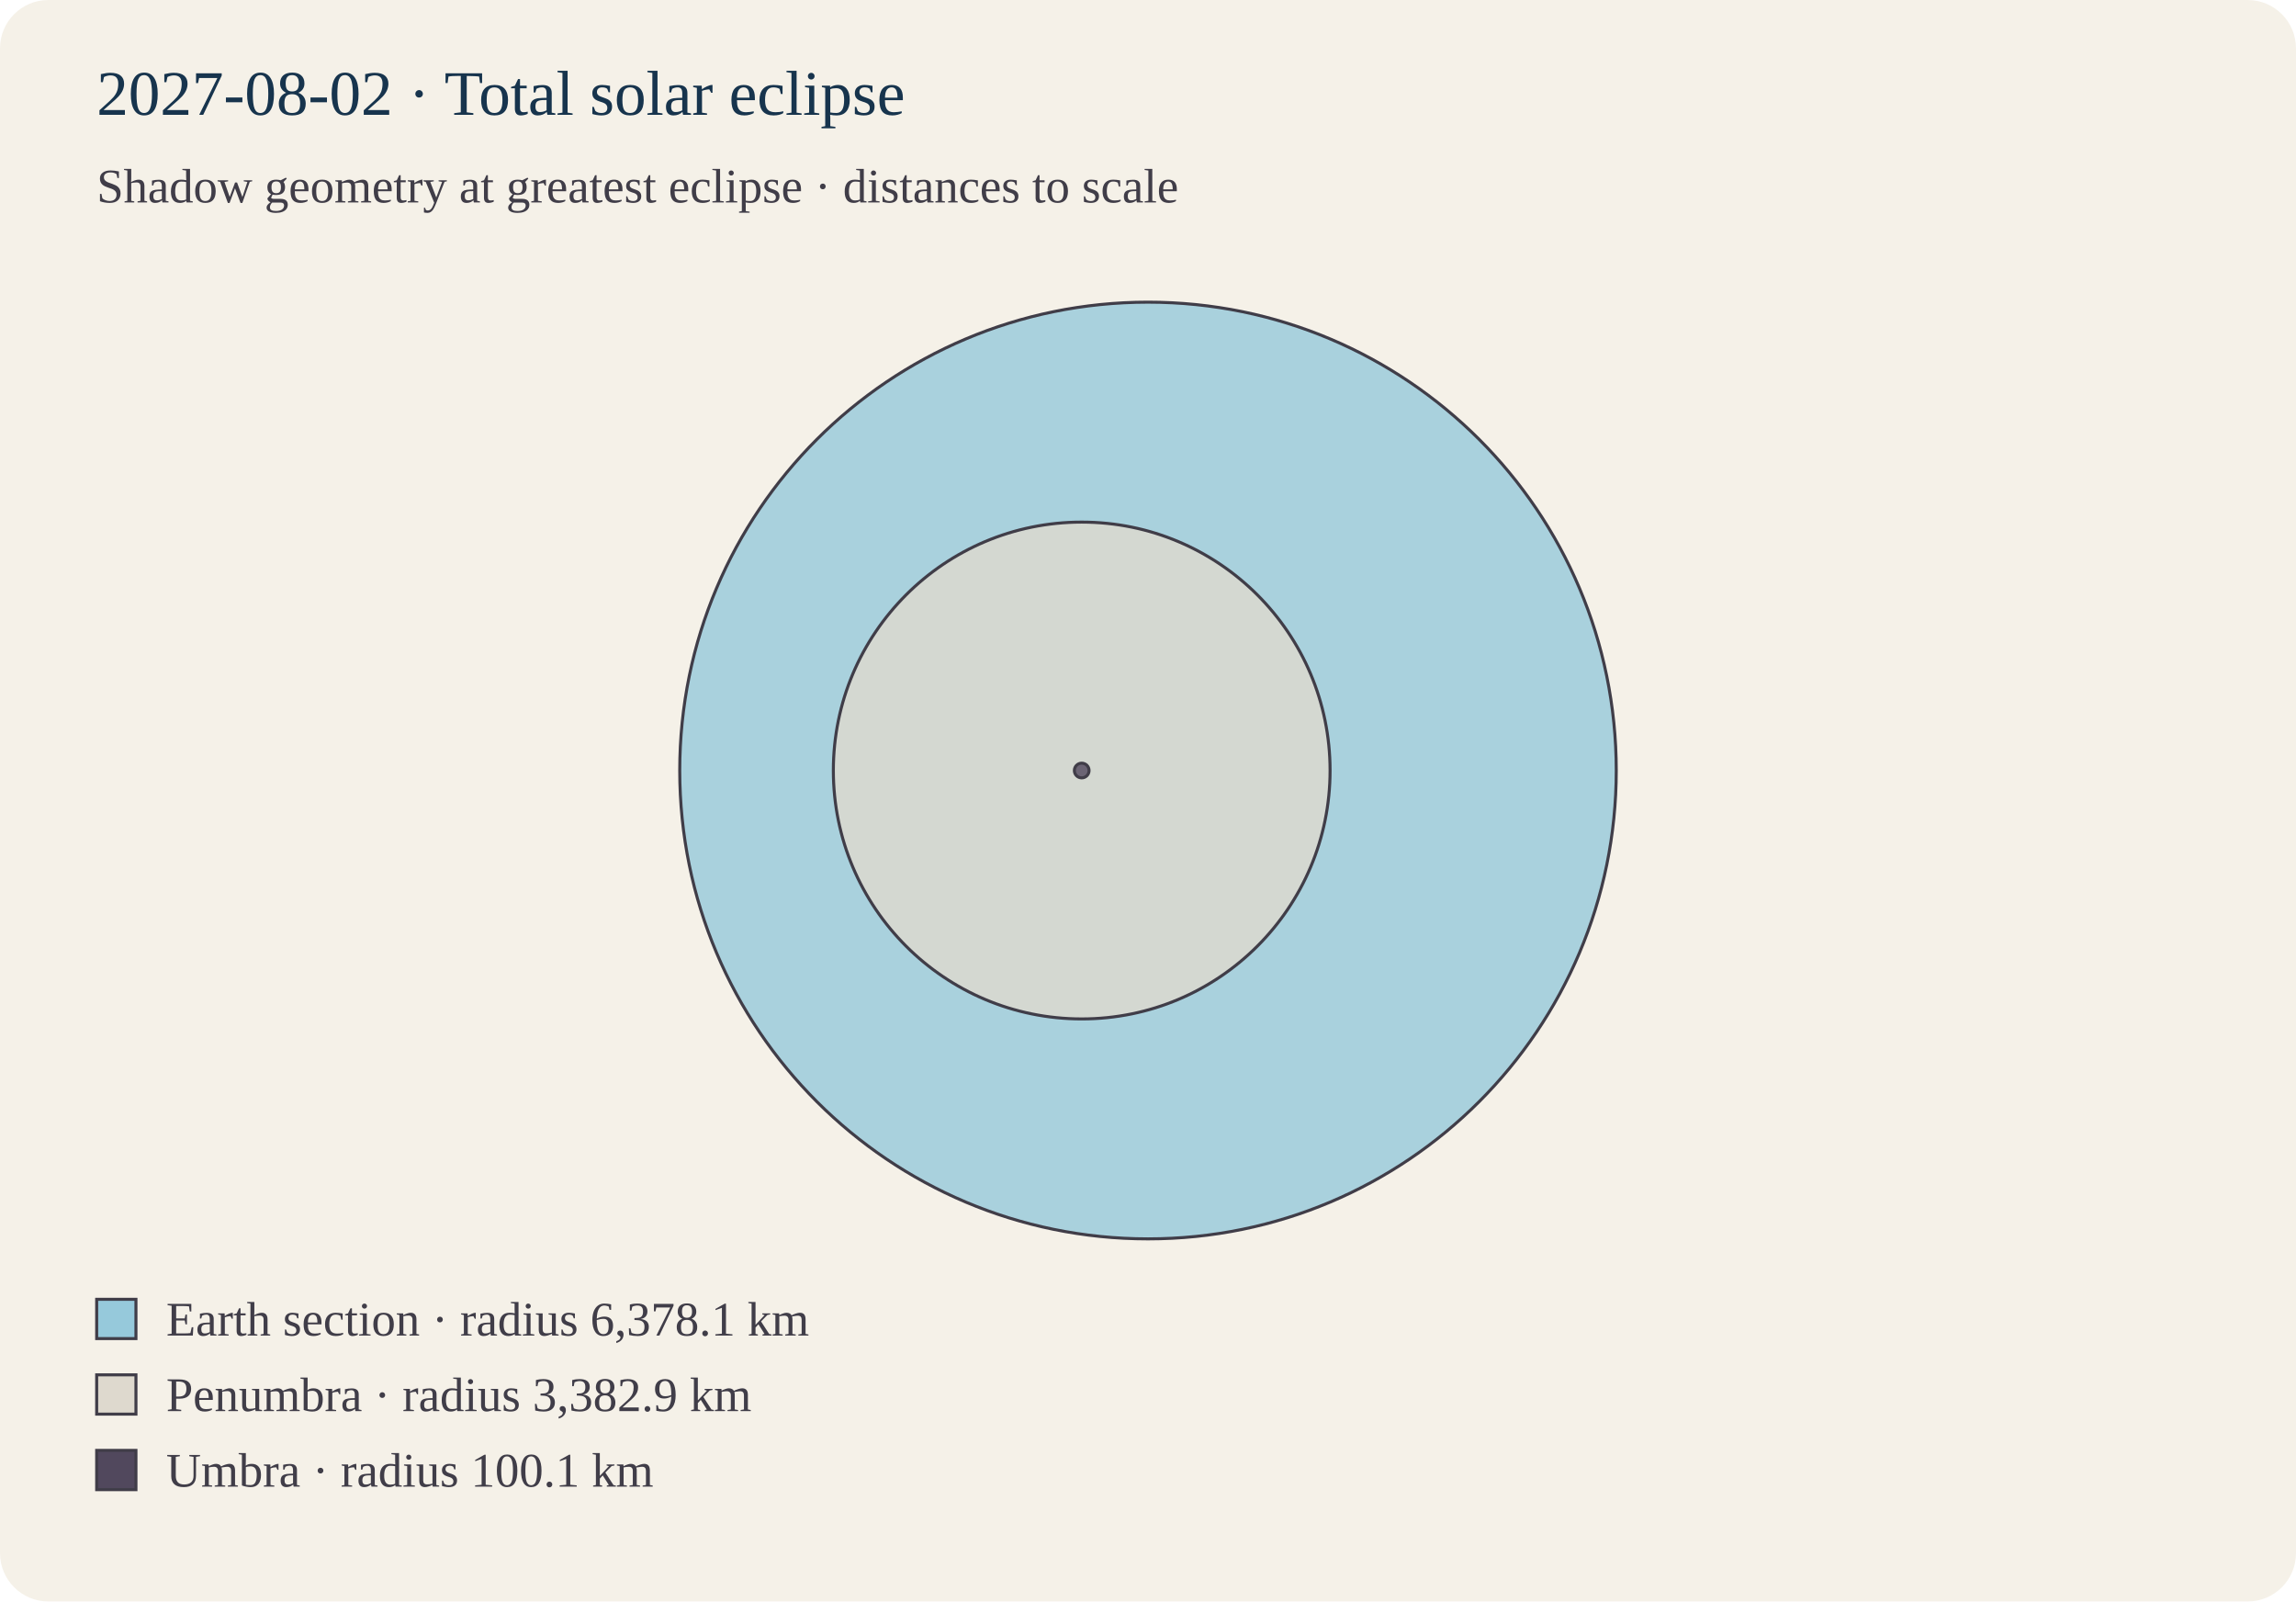
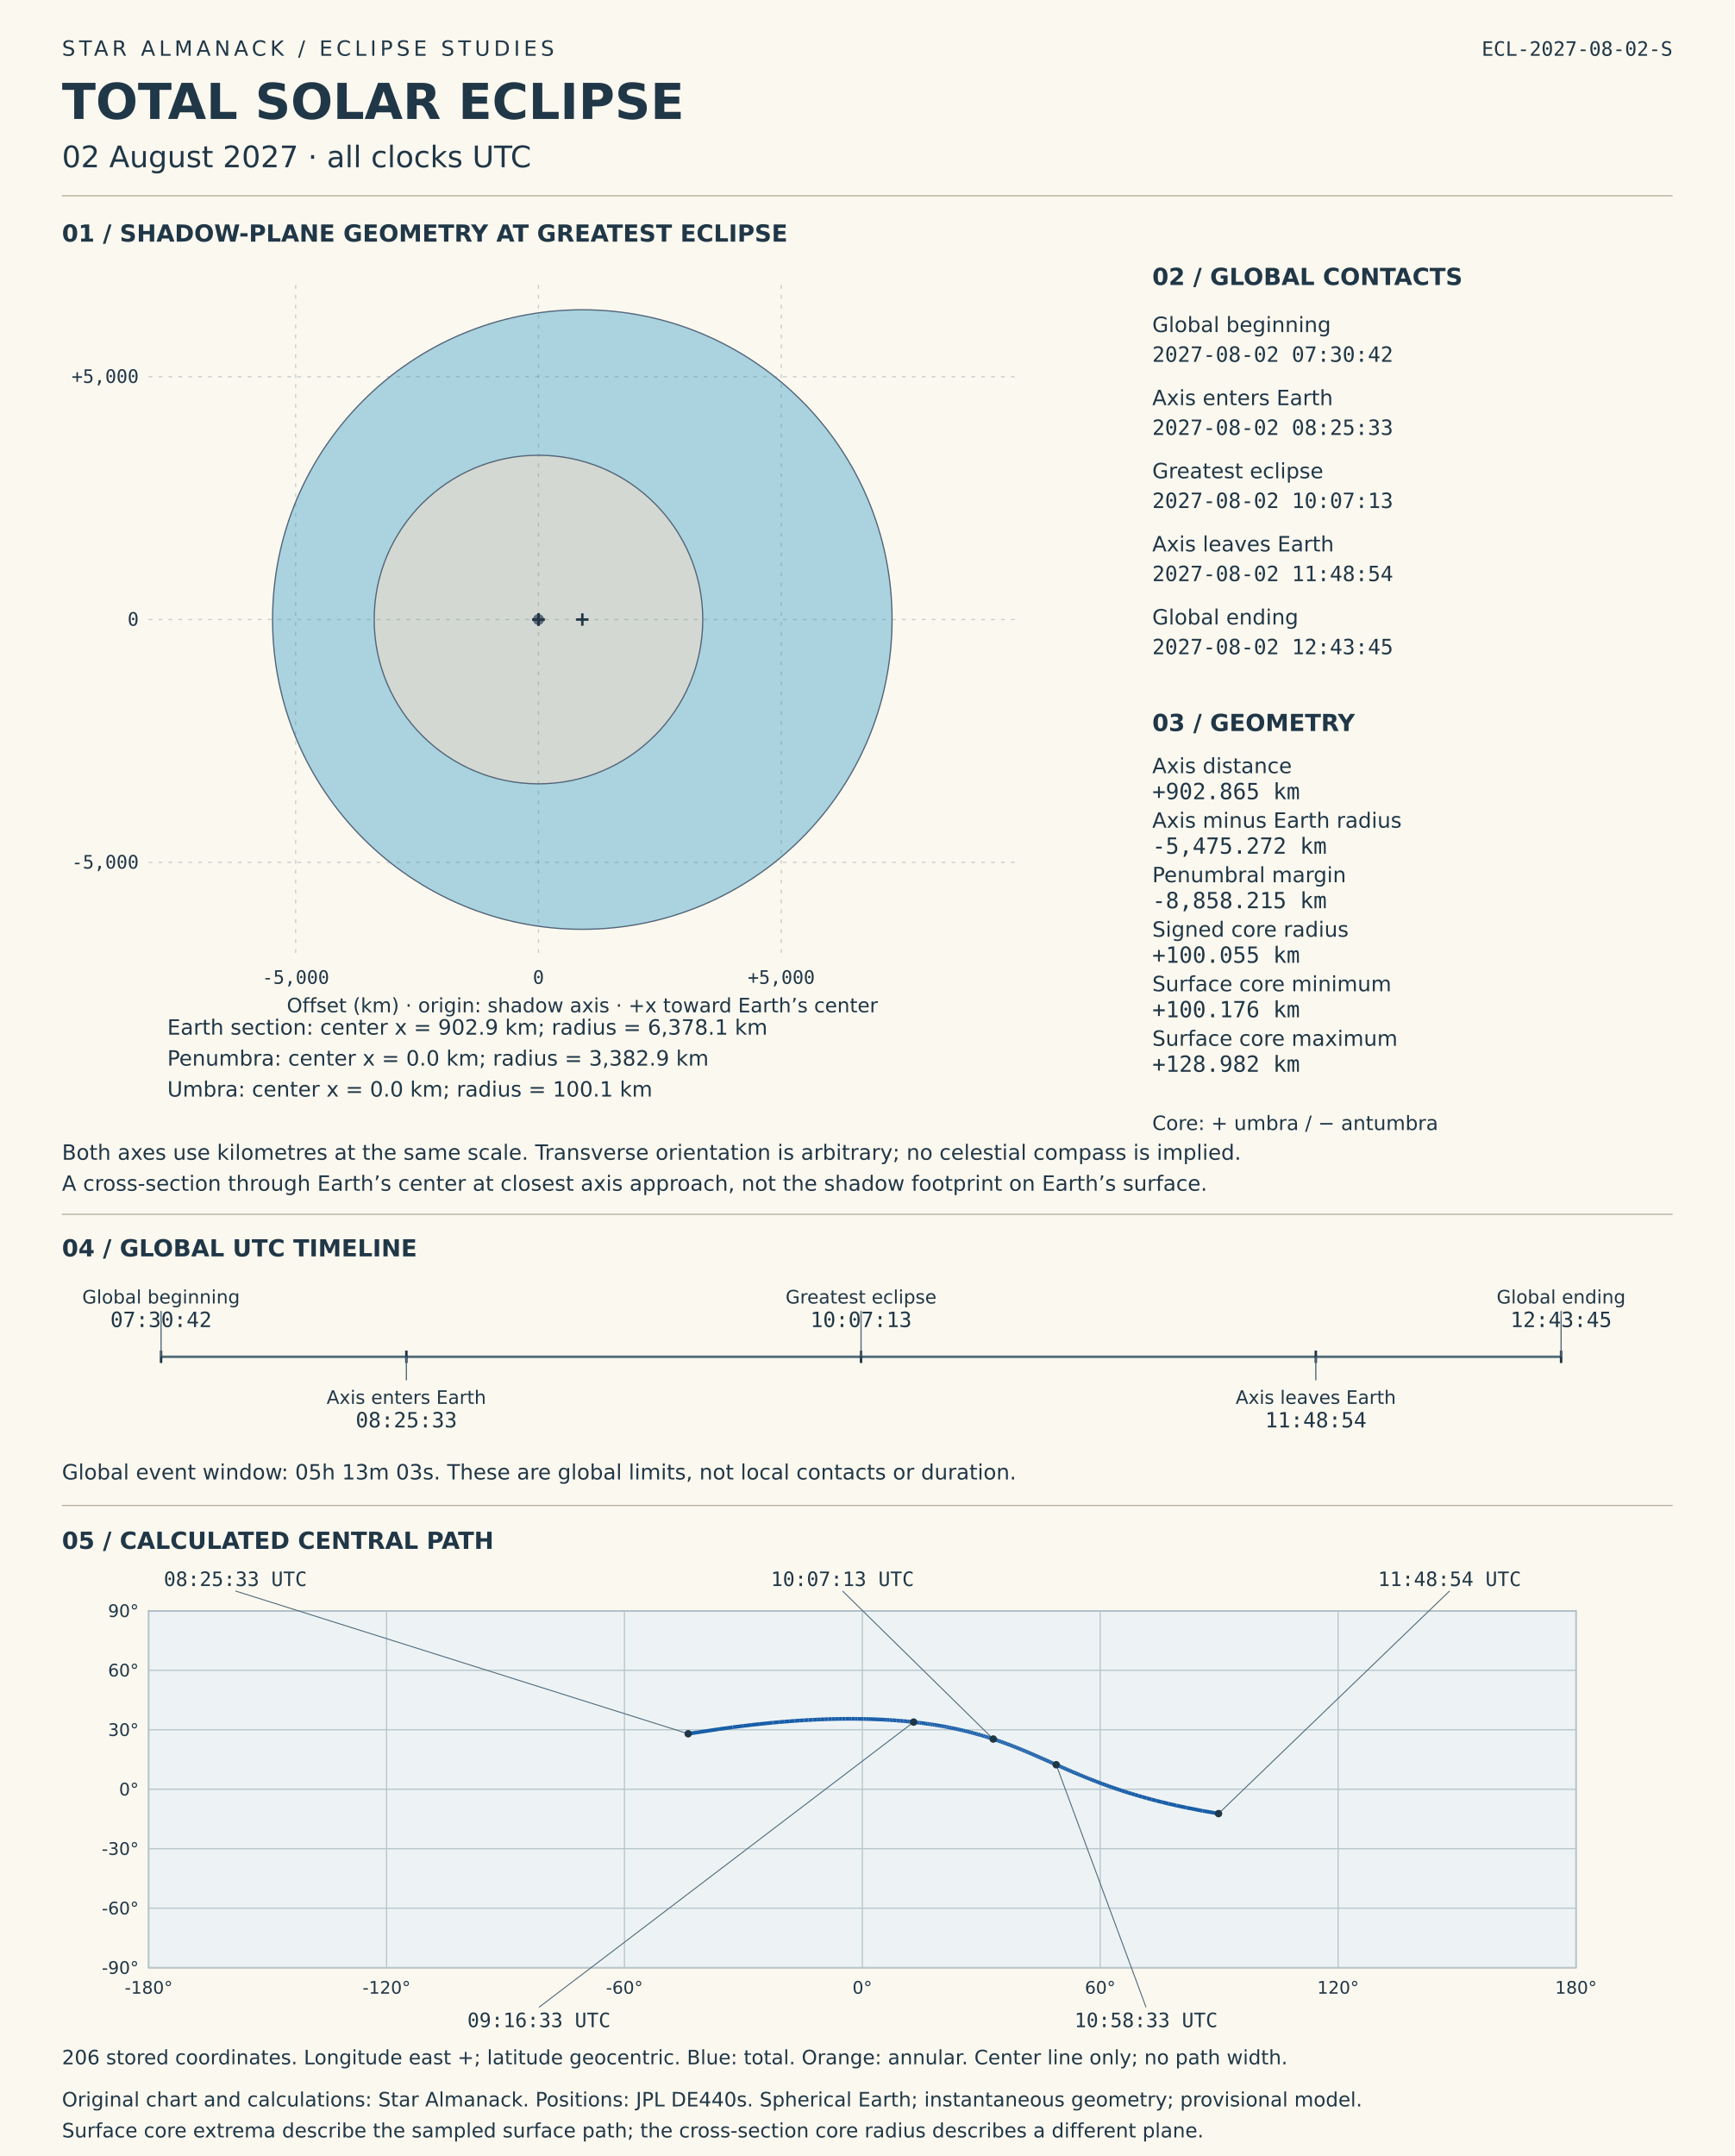
- <svg xmlns="http://www.w3.org/2000/svg" viewBox="0 0 760 530" role="img" aria-labelledby="art-title art-desc">
-   <rect width="760" height="530" rx="16" fill="#f5f1e8" />
-   <text x="32" y="38" font-size="21" fill="#17344d">2027-08-02 · Total solar eclipse</text>
-   <text x="32" y="67" font-size="16" fill="#403d48">Shadow geometry at greatest eclipse · distances to scale</text>
-   <circle data-label="Earth section" cx="380" cy="255" r="155" fill="#96c9db" fill-opacity="0.8" stroke="#403d48" />
-   <circle data-label="Penumbra" cx="358.059" cy="255" r="82.212" fill="#ded9ce" fill-opacity="0.8" stroke="#403d48" />
-   <circle data-label="Umbra" cx="358.059" cy="255" r="2.432" fill="#51485d" fill-opacity="0.8" stroke="#403d48" />
-   <rect x="32" y="430" width="13" height="13" fill="#96c9db" stroke="#403d48" />
-   <text x="55" y="442" font-size="16" fill="#403d48">Earth section · radius 6,378.1 km</text>
-   <rect x="32" y="455" width="13" height="13" fill="#ded9ce" stroke="#403d48" />
-   <text x="55" y="467" font-size="16" fill="#403d48">Penumbra · radius 3,382.9 km</text>
-   <rect x="32" y="480" width="13" height="13" fill="#51485d" stroke="#403d48" />
-   <text x="55" y="492" font-size="16" fill="#403d48">Umbra · radius 100.1 km</text>
+ <svg xmlns="http://www.w3.org/2000/svg" viewBox="0 0 1400 1740" role="img" aria-labelledby="solar-title solar-desc">
+   <rect width="1400" height="1740" fill="#fbf8ef" />
+   <style>text{font-family:DejaVu Sans,sans-serif;fill:#203747}.mono{font-family:DejaVu Sans Mono,monospace;font-variant-numeric:tabular-nums}</style>
+   <text x="50" y="45" font-size="17" letter-spacing="3">STAR ALMANACK  /  ECLIPSE STUDIES</text>
+   <text x="50" y="96" font-size="40" font-weight="bold">TOTAL SOLAR ECLIPSE</text>
+   <text x="50" y="135" font-size="24">02 August 2027  ·  all clocks UTC</text>
+   <text x="1350" y="45" font-size="16" text-anchor="end" class="mono">ECL-2027-08-02-S</text>
+   <line x1="50" y1="158" x2="1350" y2="158" stroke="#b8b3a4" />
+   <text x="50" y="195" font-size="19" font-weight="bold">01  /  SHADOW-PLANE GEOMETRY AT GREATEST ECLIPSE</text>
+   <circle data-label="Earth section" cx="470" cy="500.0" r="250" fill="#96c9db" fill-opacity=".8" stroke="#536579" />
+   <circle data-label="Penumbra" cx="434.611" cy="500.0" r="132.599" fill="#ded9ce" fill-opacity=".8" stroke="#536579" />
+   <circle data-label="Umbra" cx="434.611" cy="500.0" r="3.922" fill="#51485d" fill-opacity=".8" stroke="#536579" />
+   <g id="shadow-coordinate-grid">
+     <line x1="238.629" y1="230" x2="238.629" y2="770" stroke="#526c7b" stroke-opacity=".3" stroke-dasharray="3 5" />
+     <text x="238.629" y="794" font-size="15" text-anchor="middle" class="mono">-5,000</text>
+     <line x1="434.611" y1="230" x2="434.611" y2="770" stroke="#526c7b" stroke-opacity=".3" stroke-dasharray="3 5" />
+     <text x="434.611" y="794" font-size="15" text-anchor="middle" class="mono">0</text>
+     <line x1="630.593" y1="230" x2="630.593" y2="770" stroke="#526c7b" stroke-opacity=".3" stroke-dasharray="3 5" />
+     <text x="630.593" y="794" font-size="15" text-anchor="middle" class="mono">+5,000</text>
+     <line x1="120" y1="695.982" x2="820" y2="695.982" stroke="#526c7b" stroke-opacity=".3" stroke-dasharray="3 5" />
+     <text x="112" y="700.982" font-size="15" text-anchor="end" class="mono">-5,000</text>
+     <line x1="120" y1="500.0" x2="820" y2="500.0" stroke="#526c7b" stroke-opacity=".3" stroke-dasharray="3 5" />
+     <text x="112" y="505.0" font-size="15" text-anchor="end" class="mono">0</text>
+     <line x1="120" y1="304.018" x2="820" y2="304.018" stroke="#526c7b" stroke-opacity=".3" stroke-dasharray="3 5" />
+     <text x="112" y="309.018" font-size="15" text-anchor="end" class="mono">+5,000</text>
+   </g>
+   <line x1="465.0" y1="500.0" x2="475.0" y2="500.0" stroke="#203747" stroke-width="2" />
+   <line x1="470.0" y1="495.0" x2="470.0" y2="505.0" stroke="#203747" stroke-width="2" />
+   <text x="135" y="835" font-size="17">Earth section: center x = 902.9 km; radius = 6,378.1 km</text>
+   <line x1="429.611" y1="500.0" x2="439.611" y2="500.0" stroke="#203747" stroke-width="2" />
+   <line x1="434.611" y1="495.0" x2="434.611" y2="505.0" stroke="#203747" stroke-width="2" />
+   <text x="135" y="860" font-size="17">Penumbra: center x = 0.0 km; radius = 3,382.9 km</text>
+   <line x1="429.611" y1="500.0" x2="439.611" y2="500.0" stroke="#203747" stroke-width="2" />
+   <line x1="434.611" y1="495.0" x2="434.611" y2="505.0" stroke="#203747" stroke-width="2" />
+   <text x="135" y="885" font-size="17">Umbra: center x = 0.0 km; radius = 100.1 km</text>
+   <text x="470" y="817" font-size="16" text-anchor="middle">Offset (km) · origin: shadow axis · +x toward Earth’s center</text>
+   <text x="50" y="936" font-size="17">Both axes use kilometres at the same scale. Transverse orientation is arbitrary; no celestial compass is implied.</text>
+   <text x="50" y="961" font-size="17">A cross-section through Earth’s center at closest axis approach, not the shadow footprint on Earth’s surface.</text>
+   <text x="930" y="230" font-size="19" font-weight="bold">02  /  GLOBAL CONTACTS</text>
+   <text x="930" y="268" font-size="17">Global beginning</text>
+   <text x="930" y="292" font-size="17" class="mono">2027-08-02  07:30:42</text>
+   <text x="930" y="327" font-size="17">Axis enters Earth</text>
+   <text x="930" y="351" font-size="17" class="mono">2027-08-02  08:25:33</text>
+   <text x="930" y="386" font-size="17">Greatest eclipse</text>
+   <text x="930" y="410" font-size="17" class="mono">2027-08-02  10:07:13</text>
+   <text x="930" y="445" font-size="17">Axis leaves Earth</text>
+   <text x="930" y="469" font-size="17" class="mono">2027-08-02  11:48:54</text>
+   <text x="930" y="504" font-size="17">Global ending</text>
+   <text x="930" y="528" font-size="17" class="mono">2027-08-02  12:43:45</text>
+   <text x="930" y="590" font-size="19" font-weight="bold">03  /  GEOMETRY</text>
+   <text x="930" y="624" font-size="17">Axis distance</text>
+   <text x="930" y="645" font-size="18" class="mono">+902.865 km</text>
+   <text x="930" y="668" font-size="17">Axis minus Earth radius</text>
+   <text x="930" y="689" font-size="18" class="mono">-5,475.272 km</text>
+   <text x="930" y="712" font-size="17">Penumbral margin</text>
+   <text x="930" y="733" font-size="18" class="mono">-8,858.215 km</text>
+   <text x="930" y="756" font-size="17">Signed core radius</text>
+   <text x="930" y="777" font-size="18" class="mono">+100.055 km</text>
+   <text x="930" y="800" font-size="17">Surface core minimum</text>
+   <text x="930" y="821" font-size="18" class="mono">+100.176 km</text>
+   <text x="930" y="844" font-size="17">Surface core maximum</text>
+   <text x="930" y="865" font-size="18" class="mono">+128.982 km</text>
+   <text x="930" y="912" font-size="16">Core: + umbra / − antumbra</text>
+   <line x1="50" y1="980" x2="1350" y2="980" stroke="#b8b3a4" />
+   <text x="50" y="1014" font-size="19" font-weight="bold">04  /  GLOBAL UTC TIMELINE</text>
+   <line x1="130" y1="1095" x2="1260" y2="1095" stroke="#526c7b" stroke-width="2" />
+   <line x1="130.0" y1="1090" x2="130.0" y2="1100" stroke="#203747" stroke-width="2" />
+   <line x1="130.0" y1="1095" x2="130.0" y2="1058" stroke="#526c7b" />
+   <text x="130.0" y="1052" font-size="15" text-anchor="middle">Global beginning</text>
+   <text x="130.0" y="1071" font-size="17" text-anchor="middle" class="mono">07:30:42</text>
+   <line x1="327.989" y1="1090" x2="327.989" y2="1100" stroke="#203747" stroke-width="2" />
+   <line x1="327.989" y1="1095" x2="327.989" y2="1114" stroke="#526c7b" />
+   <text x="327.989" y="1133" font-size="15" text-anchor="middle">Axis enters Earth</text>
+   <text x="327.989" y="1152" font-size="17" text-anchor="middle" class="mono">08:25:33</text>
+   <line x1="694.97" y1="1090" x2="694.97" y2="1100" stroke="#203747" stroke-width="2" />
+   <line x1="694.97" y1="1095" x2="694.97" y2="1058" stroke="#526c7b" />
+   <text x="694.97" y="1052" font-size="15" text-anchor="middle">Greatest eclipse</text>
+   <text x="694.97" y="1071" font-size="17" text-anchor="middle" class="mono">10:07:13</text>
+   <line x1="1062.011" y1="1090" x2="1062.011" y2="1100" stroke="#203747" stroke-width="2" />
+   <line x1="1062.011" y1="1095" x2="1062.011" y2="1114" stroke="#526c7b" />
+   <text x="1062.011" y="1133" font-size="15" text-anchor="middle">Axis leaves Earth</text>
+   <text x="1062.011" y="1152" font-size="17" text-anchor="middle" class="mono">11:48:54</text>
+   <line x1="1260.0" y1="1090" x2="1260.0" y2="1100" stroke="#203747" stroke-width="2" />
+   <line x1="1260.0" y1="1095" x2="1260.0" y2="1058" stroke="#526c7b" />
+   <text x="1260.0" y="1052" font-size="15" text-anchor="middle">Global ending</text>
+   <text x="1260.0" y="1071" font-size="17" text-anchor="middle" class="mono">12:43:45</text>
+   <text x="50" y="1194" font-size="17">Global event window: 05h 13m 03s. These are global limits, not local contacts or duration.</text>
+   <line x1="50" y1="1215" x2="1350" y2="1215" stroke="#b8b3a4" />
+   <text x="50" y="1250" font-size="19" font-weight="bold">05  /  CALCULATED CENTRAL PATH</text>
+   <g id="timed-central-path">
+     <rect x="120" y="1300" width="1152" height="288" fill="#edf3f5" stroke="#708090" />
+     <line x1="120.0" y1="1300" x2="120.0" y2="1588" stroke="#b8c7cd" />
+     <text x="120.0" y="1609" font-size="14" text-anchor="middle">-180°</text>
+     <line x1="312.0" y1="1300" x2="312.0" y2="1588" stroke="#b8c7cd" />
+     <text x="312.0" y="1609" font-size="14" text-anchor="middle">-120°</text>
+     <line x1="504.0" y1="1300" x2="504.0" y2="1588" stroke="#b8c7cd" />
+     <text x="504.0" y="1609" font-size="14" text-anchor="middle">-60°</text>
+     <line x1="696.0" y1="1300" x2="696.0" y2="1588" stroke="#b8c7cd" />
+     <text x="696.0" y="1609" font-size="14" text-anchor="middle">0°</text>
+     <line x1="888.0" y1="1300" x2="888.0" y2="1588" stroke="#b8c7cd" />
+     <text x="888.0" y="1609" font-size="14" text-anchor="middle">60°</text>
+     <line x1="1080.0" y1="1300" x2="1080.0" y2="1588" stroke="#b8c7cd" />
+     <text x="1080.0" y="1609" font-size="14" text-anchor="middle">120°</text>
+     <line x1="1272.0" y1="1300" x2="1272.0" y2="1588" stroke="#b8c7cd" />
+     <text x="1272.0" y="1609" font-size="14" text-anchor="middle">180°</text>
+     <line x1="120" y1="1588.0" x2="1272" y2="1588.0" stroke="#b8c7cd" />
+     <text x="112" y="1593.0" font-size="14" text-anchor="end">-90°</text>
+     <line x1="120" y1="1540.0" x2="1272" y2="1540.0" stroke="#b8c7cd" />
+     <text x="112" y="1545.0" font-size="14" text-anchor="end">-60°</text>
+     <line x1="120" y1="1492.0" x2="1272" y2="1492.0" stroke="#b8c7cd" />
+     <text x="112" y="1497.0" font-size="14" text-anchor="end">-30°</text>
+     <line x1="120" y1="1444.0" x2="1272" y2="1444.0" stroke="#b8c7cd" />
+     <text x="112" y="1449.0" font-size="14" text-anchor="end">0°</text>
+     <line x1="120" y1="1396.0" x2="1272" y2="1396.0" stroke="#b8c7cd" />
+     <text x="112" y="1401.0" font-size="14" text-anchor="end">30°</text>
+     <line x1="120" y1="1348.0" x2="1272" y2="1348.0" stroke="#b8c7cd" />
+     <text x="112" y="1353.0" font-size="14" text-anchor="end">60°</text>
+     <line x1="120" y1="1300.0" x2="1272" y2="1300.0" stroke="#b8c7cd" />
+     <text x="112" y="1305.0" font-size="14" text-anchor="end">90°</text>
+     <line x1="555.445" y1="1399.231" x2="580.402" y2="1395.449" stroke="#195ea8" stroke-width="3" />
+     <line x1="580.402" y1="1395.449" x2="591.4" y2="1393.956" stroke="#195ea8" stroke-width="3" />
+     <line x1="591.4" y1="1393.956" x2="599.817" y2="1392.894" stroke="#195ea8" stroke-width="3" />
+     <line x1="599.817" y1="1392.894" x2="606.899" y2="1392.059" stroke="#195ea8" stroke-width="3" />
+     <line x1="606.899" y1="1392.059" x2="613.126" y2="1391.371" stroke="#195ea8" stroke-width="3" />
+     <line x1="613.126" y1="1391.371" x2="618.747" y2="1390.788" stroke="#195ea8" stroke-width="3" />
+     <line x1="618.747" y1="1390.788" x2="623.908" y2="1390.287" stroke="#195ea8" stroke-width="3" />
+     <line x1="623.908" y1="1390.287" x2="628.705" y2="1389.851" stroke="#195ea8" stroke-width="3" />
+     <line x1="628.705" y1="1389.851" x2="633.203" y2="1389.468" stroke="#195ea8" stroke-width="3" />
+     <line x1="633.203" y1="1389.468" x2="637.451" y2="1389.132" stroke="#195ea8" stroke-width="3" />
+     <line x1="637.451" y1="1389.132" x2="641.486" y2="1388.835" stroke="#195ea8" stroke-width="3" />
+     <line x1="641.486" y1="1388.835" x2="645.335" y2="1388.572" stroke="#195ea8" stroke-width="3" />
+     <line x1="645.335" y1="1388.572" x2="649.02" y2="1388.34" stroke="#195ea8" stroke-width="3" />
+     <line x1="649.02" y1="1388.34" x2="652.56" y2="1388.136" stroke="#195ea8" stroke-width="3" />
+     <line x1="652.56" y1="1388.136" x2="655.97" y2="1387.956" stroke="#195ea8" stroke-width="3" />
+     <line x1="655.97" y1="1387.956" x2="659.262" y2="1387.8" stroke="#195ea8" stroke-width="3" />
+     <line x1="659.262" y1="1387.8" x2="662.447" y2="1387.664" stroke="#195ea8" stroke-width="3" />
+     <line x1="662.447" y1="1387.664" x2="665.534" y2="1387.547" stroke="#195ea8" stroke-width="3" />
+     <line x1="665.534" y1="1387.547" x2="668.53" y2="1387.448" stroke="#195ea8" stroke-width="3" />
+     <line x1="668.53" y1="1387.448" x2="671.442" y2="1387.366" stroke="#195ea8" stroke-width="3" />
+     <line x1="671.442" y1="1387.366" x2="674.276" y2="1387.3" stroke="#195ea8" stroke-width="3" />
+     <line x1="674.276" y1="1387.3" x2="677.037" y2="1387.248" stroke="#195ea8" stroke-width="3" />
+     <line x1="677.037" y1="1387.248" x2="679.73" y2="1387.209" stroke="#195ea8" stroke-width="3" />
+     <line x1="679.73" y1="1387.209" x2="682.359" y2="1387.184" stroke="#195ea8" stroke-width="3" />
+     <line x1="682.359" y1="1387.184" x2="684.927" y2="1387.171" stroke="#195ea8" stroke-width="3" />
+     <line x1="684.927" y1="1387.171" x2="687.438" y2="1387.169" stroke="#195ea8" stroke-width="3" />
+     <line x1="687.438" y1="1387.169" x2="689.896" y2="1387.179" stroke="#195ea8" stroke-width="3" />
+     <line x1="689.896" y1="1387.179" x2="692.301" y2="1387.199" stroke="#195ea8" stroke-width="3" />
+     <line x1="692.301" y1="1387.199" x2="694.658" y2="1387.229" stroke="#195ea8" stroke-width="3" />
+     <line x1="694.658" y1="1387.229" x2="696.969" y2="1387.269" stroke="#195ea8" stroke-width="3" />
+     <line x1="696.969" y1="1387.269" x2="699.235" y2="1387.318" stroke="#195ea8" stroke-width="3" />
+     <line x1="699.235" y1="1387.318" x2="701.458" y2="1387.376" stroke="#195ea8" stroke-width="3" />
+     <line x1="701.458" y1="1387.376" x2="703.641" y2="1387.443" stroke="#195ea8" stroke-width="3" />
+     <line x1="703.641" y1="1387.443" x2="705.785" y2="1387.517" stroke="#195ea8" stroke-width="3" />
+     <line x1="705.785" y1="1387.517" x2="707.891" y2="1387.6" stroke="#195ea8" stroke-width="3" />
+     <line x1="707.891" y1="1387.6" x2="709.961" y2="1387.69" stroke="#195ea8" stroke-width="3" />
+     <line x1="709.961" y1="1387.69" x2="711.996" y2="1387.787" stroke="#195ea8" stroke-width="3" />
+     <line x1="711.996" y1="1387.787" x2="713.997" y2="1387.892" stroke="#195ea8" stroke-width="3" />
+     <line x1="713.997" y1="1387.892" x2="715.966" y2="1388.003" stroke="#195ea8" stroke-width="3" />
+     <line x1="715.966" y1="1388.003" x2="717.904" y2="1388.121" stroke="#195ea8" stroke-width="3" />
+     <line x1="717.904" y1="1388.121" x2="719.812" y2="1388.245" stroke="#195ea8" stroke-width="3" />
+     <line x1="719.812" y1="1388.245" x2="721.691" y2="1388.375" stroke="#195ea8" stroke-width="3" />
+     <line x1="721.691" y1="1388.375" x2="723.541" y2="1388.512" stroke="#195ea8" stroke-width="3" />
+     <line x1="723.541" y1="1388.512" x2="725.364" y2="1388.654" stroke="#195ea8" stroke-width="3" />
+     <line x1="725.364" y1="1388.654" x2="727.16" y2="1388.802" stroke="#195ea8" stroke-width="3" />
+     <line x1="727.16" y1="1388.802" x2="728.931" y2="1388.956" stroke="#195ea8" stroke-width="3" />
+     <line x1="728.931" y1="1388.956" x2="730.676" y2="1389.115" stroke="#195ea8" stroke-width="3" />
+     <line x1="730.676" y1="1389.115" x2="732.397" y2="1389.279" stroke="#195ea8" stroke-width="3" />
+     <line x1="732.397" y1="1389.279" x2="734.095" y2="1389.448" stroke="#195ea8" stroke-width="3" />
+     <line x1="734.095" y1="1389.448" x2="735.77" y2="1389.622" stroke="#195ea8" stroke-width="3" />
+     <line x1="735.77" y1="1389.622" x2="737.422" y2="1389.801" stroke="#195ea8" stroke-width="3" />
+     <line x1="737.422" y1="1389.801" x2="739.053" y2="1389.985" stroke="#195ea8" stroke-width="3" />
+     <line x1="739.053" y1="1389.985" x2="740.662" y2="1390.173" stroke="#195ea8" stroke-width="3" />
+     <line x1="740.662" y1="1390.173" x2="742.251" y2="1390.366" stroke="#195ea8" stroke-width="3" />
+     <line x1="742.251" y1="1390.366" x2="743.82" y2="1390.563" stroke="#195ea8" stroke-width="3" />
+     <line x1="743.82" y1="1390.563" x2="745.369" y2="1390.765" stroke="#195ea8" stroke-width="3" />
+     <line x1="745.369" y1="1390.765" x2="746.9" y2="1390.971" stroke="#195ea8" stroke-width="3" />
+     <line x1="746.9" y1="1390.971" x2="748.412" y2="1391.181" stroke="#195ea8" stroke-width="3" />
+     <line x1="748.412" y1="1391.181" x2="749.905" y2="1391.395" stroke="#195ea8" stroke-width="3" />
+     <line x1="749.905" y1="1391.395" x2="751.382" y2="1391.612" stroke="#195ea8" stroke-width="3" />
+     <line x1="751.382" y1="1391.612" x2="752.841" y2="1391.834" stroke="#195ea8" stroke-width="3" />
+     <line x1="752.841" y1="1391.834" x2="754.283" y2="1392.06" stroke="#195ea8" stroke-width="3" />
+     <line x1="754.283" y1="1392.06" x2="755.709" y2="1392.289" stroke="#195ea8" stroke-width="3" />
+     <line x1="755.709" y1="1392.289" x2="757.119" y2="1392.522" stroke="#195ea8" stroke-width="3" />
+     <line x1="757.119" y1="1392.522" x2="758.513" y2="1392.758" stroke="#195ea8" stroke-width="3" />
+     <line x1="758.513" y1="1392.758" x2="759.892" y2="1392.998" stroke="#195ea8" stroke-width="3" />
+     <line x1="759.892" y1="1392.998" x2="761.256" y2="1393.242" stroke="#195ea8" stroke-width="3" />
+     <line x1="761.256" y1="1393.242" x2="762.606" y2="1393.489" stroke="#195ea8" stroke-width="3" />
+     <line x1="762.606" y1="1393.489" x2="763.942" y2="1393.739" stroke="#195ea8" stroke-width="3" />
+     <line x1="763.942" y1="1393.739" x2="765.264" y2="1393.992" stroke="#195ea8" stroke-width="3" />
+     <line x1="765.264" y1="1393.992" x2="766.572" y2="1394.249" stroke="#195ea8" stroke-width="3" />
+     <line x1="766.572" y1="1394.249" x2="767.868" y2="1394.509" stroke="#195ea8" stroke-width="3" />
+     <line x1="767.868" y1="1394.509" x2="769.15" y2="1394.772" stroke="#195ea8" stroke-width="3" />
+     <line x1="769.15" y1="1394.772" x2="770.42" y2="1395.038" stroke="#195ea8" stroke-width="3" />
+     <line x1="770.42" y1="1395.038" x2="771.678" y2="1395.307" stroke="#195ea8" stroke-width="3" />
+     <line x1="771.678" y1="1395.307" x2="772.924" y2="1395.579" stroke="#195ea8" stroke-width="3" />
+     <line x1="772.924" y1="1395.579" x2="774.159" y2="1395.854" stroke="#195ea8" stroke-width="3" />
+     <line x1="774.159" y1="1395.854" x2="775.382" y2="1396.132" stroke="#195ea8" stroke-width="3" />
+     <line x1="775.382" y1="1396.132" x2="776.594" y2="1396.413" stroke="#195ea8" stroke-width="3" />
+     <line x1="776.594" y1="1396.413" x2="777.795" y2="1396.697" stroke="#195ea8" stroke-width="3" />
+     <line x1="777.795" y1="1396.697" x2="778.985" y2="1396.983" stroke="#195ea8" stroke-width="3" />
+     <line x1="778.985" y1="1396.983" x2="780.166" y2="1397.273" stroke="#195ea8" stroke-width="3" />
+     <line x1="780.166" y1="1397.273" x2="781.336" y2="1397.565" stroke="#195ea8" stroke-width="3" />
+     <line x1="781.336" y1="1397.565" x2="782.497" y2="1397.86" stroke="#195ea8" stroke-width="3" />
+     <line x1="782.497" y1="1397.86" x2="783.649" y2="1398.157" stroke="#195ea8" stroke-width="3" />
+     <line x1="783.649" y1="1398.157" x2="784.791" y2="1398.457" stroke="#195ea8" stroke-width="3" />
+     <line x1="784.791" y1="1398.457" x2="785.924" y2="1398.76" stroke="#195ea8" stroke-width="3" />
+     <line x1="785.924" y1="1398.76" x2="787.048" y2="1399.065" stroke="#195ea8" stroke-width="3" />
+     <line x1="787.048" y1="1399.065" x2="788.164" y2="1399.373" stroke="#195ea8" stroke-width="3" />
+     <line x1="788.164" y1="1399.373" x2="789.272" y2="1399.684" stroke="#195ea8" stroke-width="3" />
+     <line x1="789.272" y1="1399.684" x2="790.372" y2="1399.997" stroke="#195ea8" stroke-width="3" />
+     <line x1="790.372" y1="1399.997" x2="791.464" y2="1400.312" stroke="#195ea8" stroke-width="3" />
+     <line x1="791.464" y1="1400.312" x2="792.548" y2="1400.63" stroke="#195ea8" stroke-width="3" />
+     <line x1="792.548" y1="1400.63" x2="793.626" y2="1400.951" stroke="#195ea8" stroke-width="3" />
+     <line x1="793.626" y1="1400.951" x2="794.696" y2="1401.274" stroke="#195ea8" stroke-width="3" />
+     <line x1="794.696" y1="1401.274" x2="795.759" y2="1401.599" stroke="#195ea8" stroke-width="3" />
+     <line x1="795.759" y1="1401.599" x2="796.816" y2="1401.927" stroke="#195ea8" stroke-width="3" />
+     <line x1="796.816" y1="1401.927" x2="797.866" y2="1402.257" stroke="#195ea8" stroke-width="3" />
+     <line x1="797.866" y1="1402.257" x2="798.91" y2="1402.59" stroke="#195ea8" stroke-width="3" />
+     <line x1="798.91" y1="1402.59" x2="799.948" y2="1402.925" stroke="#195ea8" stroke-width="3" />
+     <line x1="799.948" y1="1402.925" x2="800.98" y2="1403.262" stroke="#195ea8" stroke-width="3" />
+     <line x1="800.98" y1="1403.262" x2="801.666" y2="1403.489" stroke="#195ea8" stroke-width="3" />
+     <line x1="801.666" y1="1403.489" x2="802.007" y2="1403.602" stroke="#195ea8" stroke-width="3" />
+     <line x1="802.007" y1="1403.602" x2="803.029" y2="1403.944" stroke="#195ea8" stroke-width="3" />
+     <line x1="803.029" y1="1403.944" x2="804.045" y2="1404.289" stroke="#195ea8" stroke-width="3" />
+     <line x1="804.045" y1="1404.289" x2="805.057" y2="1404.636" stroke="#195ea8" stroke-width="3" />
+     <line x1="805.057" y1="1404.636" x2="806.064" y2="1404.985" stroke="#195ea8" stroke-width="3" />
+     <line x1="806.064" y1="1404.985" x2="807.066" y2="1405.337" stroke="#195ea8" stroke-width="3" />
+     <line x1="807.066" y1="1405.337" x2="808.065" y2="1405.691" stroke="#195ea8" stroke-width="3" />
+     <line x1="808.065" y1="1405.691" x2="809.059" y2="1406.047" stroke="#195ea8" stroke-width="3" />
+     <line x1="809.059" y1="1406.047" x2="810.05" y2="1406.406" stroke="#195ea8" stroke-width="3" />
+     <line x1="810.05" y1="1406.406" x2="811.037" y2="1406.767" stroke="#195ea8" stroke-width="3" />
+     <line x1="811.037" y1="1406.767" x2="812.02" y2="1407.13" stroke="#195ea8" stroke-width="3" />
+     <line x1="812.02" y1="1407.13" x2="813.001" y2="1407.496" stroke="#195ea8" stroke-width="3" />
+     <line x1="813.001" y1="1407.496" x2="813.978" y2="1407.864" stroke="#195ea8" stroke-width="3" />
+     <line x1="813.978" y1="1407.864" x2="814.953" y2="1408.234" stroke="#195ea8" stroke-width="3" />
+     <line x1="814.953" y1="1408.234" x2="815.926" y2="1408.607" stroke="#195ea8" stroke-width="3" />
+     <line x1="815.926" y1="1408.607" x2="816.896" y2="1408.982" stroke="#195ea8" stroke-width="3" />
+     <line x1="816.896" y1="1408.982" x2="817.864" y2="1409.359" stroke="#195ea8" stroke-width="3" />
+     <line x1="817.864" y1="1409.359" x2="818.83" y2="1409.739" stroke="#195ea8" stroke-width="3" />
+     <line x1="818.83" y1="1409.739" x2="819.795" y2="1410.122" stroke="#195ea8" stroke-width="3" />
+     <line x1="819.795" y1="1410.122" x2="820.759" y2="1410.506" stroke="#195ea8" stroke-width="3" />
+     <line x1="820.759" y1="1410.506" x2="821.721" y2="1410.893" stroke="#195ea8" stroke-width="3" />
+     <line x1="821.721" y1="1410.893" x2="822.683" y2="1411.283" stroke="#195ea8" stroke-width="3" />
+     <line x1="822.683" y1="1411.283" x2="823.644" y2="1411.675" stroke="#195ea8" stroke-width="3" />
+     <line x1="823.644" y1="1411.675" x2="824.604" y2="1412.069" stroke="#195ea8" stroke-width="3" />
+     <line x1="824.604" y1="1412.069" x2="825.565" y2="1412.466" stroke="#195ea8" stroke-width="3" />
+     <line x1="825.565" y1="1412.466" x2="826.525" y2="1412.865" stroke="#195ea8" stroke-width="3" />
+     <line x1="826.525" y1="1412.865" x2="827.486" y2="1413.267" stroke="#195ea8" stroke-width="3" />
+     <line x1="827.486" y1="1413.267" x2="828.448" y2="1413.672" stroke="#195ea8" stroke-width="3" />
+     <line x1="828.448" y1="1413.672" x2="829.41" y2="1414.078" stroke="#195ea8" stroke-width="3" />
+     <line x1="829.41" y1="1414.078" x2="830.374" y2="1414.488" stroke="#195ea8" stroke-width="3" />
+     <line x1="830.374" y1="1414.488" x2="831.339" y2="1414.9" stroke="#195ea8" stroke-width="3" />
+     <line x1="831.339" y1="1414.9" x2="832.306" y2="1415.315" stroke="#195ea8" stroke-width="3" />
+     <line x1="832.306" y1="1415.315" x2="833.274" y2="1415.732" stroke="#195ea8" stroke-width="3" />
+     <line x1="833.274" y1="1415.732" x2="834.246" y2="1416.153" stroke="#195ea8" stroke-width="3" />
+     <line x1="834.246" y1="1416.153" x2="835.219" y2="1416.575" stroke="#195ea8" stroke-width="3" />
+     <line x1="835.219" y1="1416.575" x2="836.196" y2="1417.001" stroke="#195ea8" stroke-width="3" />
+     <line x1="836.196" y1="1417.001" x2="837.176" y2="1417.429" stroke="#195ea8" stroke-width="3" />
+     <line x1="837.176" y1="1417.429" x2="838.159" y2="1417.861" stroke="#195ea8" stroke-width="3" />
+     <line x1="838.159" y1="1417.861" x2="839.146" y2="1418.295" stroke="#195ea8" stroke-width="3" />
+     <line x1="839.146" y1="1418.295" x2="840.137" y2="1418.732" stroke="#195ea8" stroke-width="3" />
+     <line x1="840.137" y1="1418.732" x2="841.133" y2="1419.172" stroke="#195ea8" stroke-width="3" />
+     <line x1="841.133" y1="1419.172" x2="842.134" y2="1419.615" stroke="#195ea8" stroke-width="3" />
+     <line x1="842.134" y1="1419.615" x2="843.14" y2="1420.061" stroke="#195ea8" stroke-width="3" />
+     <line x1="843.14" y1="1420.061" x2="844.152" y2="1420.51" stroke="#195ea8" stroke-width="3" />
+     <line x1="844.152" y1="1420.51" x2="845.169" y2="1420.962" stroke="#195ea8" stroke-width="3" />
+     <line x1="845.169" y1="1420.962" x2="846.194" y2="1421.418" stroke="#195ea8" stroke-width="3" />
+     <line x1="846.194" y1="1421.418" x2="847.225" y2="1421.876" stroke="#195ea8" stroke-width="3" />
+     <line x1="847.225" y1="1421.876" x2="848.263" y2="1422.339" stroke="#195ea8" stroke-width="3" />
+     <line x1="848.263" y1="1422.339" x2="849.309" y2="1422.804" stroke="#195ea8" stroke-width="3" />
+     <line x1="849.309" y1="1422.804" x2="850.364" y2="1423.273" stroke="#195ea8" stroke-width="3" />
+     <line x1="850.364" y1="1423.273" x2="851.427" y2="1423.746" stroke="#195ea8" stroke-width="3" />
+     <line x1="851.427" y1="1423.746" x2="852.499" y2="1424.222" stroke="#195ea8" stroke-width="3" />
+     <line x1="852.499" y1="1424.222" x2="853.581" y2="1424.702" stroke="#195ea8" stroke-width="3" />
+     <line x1="853.581" y1="1424.702" x2="854.674" y2="1425.186" stroke="#195ea8" stroke-width="3" />
+     <line x1="854.674" y1="1425.186" x2="855.777" y2="1425.673" stroke="#195ea8" stroke-width="3" />
+     <line x1="855.777" y1="1425.673" x2="856.893" y2="1426.165" stroke="#195ea8" stroke-width="3" />
+     <line x1="856.893" y1="1426.165" x2="858.02" y2="1426.661" stroke="#195ea8" stroke-width="3" />
+     <line x1="858.02" y1="1426.661" x2="859.16" y2="1427.161" stroke="#195ea8" stroke-width="3" />
+     <line x1="859.16" y1="1427.161" x2="860.314" y2="1427.665" stroke="#195ea8" stroke-width="3" />
+     <line x1="860.314" y1="1427.665" x2="861.482" y2="1428.173" stroke="#195ea8" stroke-width="3" />
+     <line x1="861.482" y1="1428.173" x2="862.665" y2="1428.687" stroke="#195ea8" stroke-width="3" />
+     <line x1="862.665" y1="1428.687" x2="863.864" y2="1429.205" stroke="#195ea8" stroke-width="3" />
+     <line x1="863.864" y1="1429.205" x2="865.08" y2="1429.728" stroke="#195ea8" stroke-width="3" />
+     <line x1="865.08" y1="1429.728" x2="866.314" y2="1430.255" stroke="#195ea8" stroke-width="3" />
+     <line x1="866.314" y1="1430.255" x2="867.566" y2="1430.789" stroke="#195ea8" stroke-width="3" />
+     <line x1="867.566" y1="1430.789" x2="868.838" y2="1431.327" stroke="#195ea8" stroke-width="3" />
+     <line x1="868.838" y1="1431.327" x2="870.132" y2="1431.871" stroke="#195ea8" stroke-width="3" />
+     <line x1="870.132" y1="1431.871" x2="871.447" y2="1432.421" stroke="#195ea8" stroke-width="3" />
+     <line x1="871.447" y1="1432.421" x2="872.786" y2="1432.976" stroke="#195ea8" stroke-width="3" />
+     <line x1="872.786" y1="1432.976" x2="874.15" y2="1433.538" stroke="#195ea8" stroke-width="3" />
+     <line x1="874.15" y1="1433.538" x2="875.54" y2="1434.107" stroke="#195ea8" stroke-width="3" />
+     <line x1="875.54" y1="1434.107" x2="876.959" y2="1434.682" stroke="#195ea8" stroke-width="3" />
+     <line x1="876.959" y1="1434.682" x2="878.407" y2="1435.264" stroke="#195ea8" stroke-width="3" />
+     <line x1="878.407" y1="1435.264" x2="879.886" y2="1435.854" stroke="#195ea8" stroke-width="3" />
+     <line x1="879.886" y1="1435.854" x2="881.4" y2="1436.452" stroke="#195ea8" stroke-width="3" />
+     <line x1="881.4" y1="1436.452" x2="882.949" y2="1437.057" stroke="#195ea8" stroke-width="3" />
+     <line x1="882.949" y1="1437.057" x2="884.536" y2="1437.671" stroke="#195ea8" stroke-width="3" />
+     <line x1="884.536" y1="1437.671" x2="886.165" y2="1438.294" stroke="#195ea8" stroke-width="3" />
+     <line x1="886.165" y1="1438.294" x2="887.838" y2="1438.927" stroke="#195ea8" stroke-width="3" />
+     <line x1="887.838" y1="1438.927" x2="889.558" y2="1439.57" stroke="#195ea8" stroke-width="3" />
+     <line x1="889.558" y1="1439.57" x2="891.33" y2="1440.223" stroke="#195ea8" stroke-width="3" />
+     <line x1="891.33" y1="1440.223" x2="893.156" y2="1440.888" stroke="#195ea8" stroke-width="3" />
+     <line x1="893.156" y1="1440.888" x2="895.043" y2="1441.565" stroke="#195ea8" stroke-width="3" />
+     <line x1="895.043" y1="1441.565" x2="896.994" y2="1442.255" stroke="#195ea8" stroke-width="3" />
+     <line x1="896.994" y1="1442.255" x2="899.016" y2="1442.959" stroke="#195ea8" stroke-width="3" />
+     <line x1="899.016" y1="1442.959" x2="901.117" y2="1443.679" stroke="#195ea8" stroke-width="3" />
+     <line x1="901.117" y1="1443.679" x2="903.303" y2="1444.415" stroke="#195ea8" stroke-width="3" />
+     <line x1="903.303" y1="1444.415" x2="905.584" y2="1445.17" stroke="#195ea8" stroke-width="3" />
+     <line x1="905.584" y1="1445.17" x2="907.971" y2="1445.944" stroke="#195ea8" stroke-width="3" />
+     <line x1="907.971" y1="1445.944" x2="910.476" y2="1446.741" stroke="#195ea8" stroke-width="3" />
+     <line x1="910.476" y1="1446.741" x2="913.116" y2="1447.562" stroke="#195ea8" stroke-width="3" />
+     <line x1="913.116" y1="1447.562" x2="915.909" y2="1448.412" stroke="#195ea8" stroke-width="3" />
+     <line x1="915.909" y1="1448.412" x2="918.88" y2="1449.293" stroke="#195ea8" stroke-width="3" />
+     <line x1="918.88" y1="1449.293" x2="922.059" y2="1450.211" stroke="#195ea8" stroke-width="3" />
+     <line x1="922.059" y1="1450.211" x2="925.486" y2="1451.174" stroke="#195ea8" stroke-width="3" />
+     <line x1="925.486" y1="1451.174" x2="929.216" y2="1452.188" stroke="#195ea8" stroke-width="3" />
+     <line x1="929.216" y1="1452.188" x2="933.324" y2="1453.269" stroke="#195ea8" stroke-width="3" />
+     <line x1="933.324" y1="1453.269" x2="937.927" y2="1454.433" stroke="#195ea8" stroke-width="3" />
+     <line x1="937.927" y1="1454.433" x2="943.212" y2="1455.712" stroke="#195ea8" stroke-width="3" />
+     <line x1="943.212" y1="1455.712" x2="949.521" y2="1457.161" stroke="#195ea8" stroke-width="3" />
+     <line x1="949.521" y1="1457.161" x2="957.637" y2="1458.908" stroke="#195ea8" stroke-width="3" />
+     <line x1="957.637" y1="1458.908" x2="970.64" y2="1461.449" stroke="#195ea8" stroke-width="3" />
+     <line x1="970.64" y1="1461.449" x2="983.501" y2="1463.675" stroke="#195ea8" stroke-width="3" />
+     <line x1="555.445" y1="1399.231" x2="190" y2="1284" stroke="#526c7b" stroke-width=".8" />
+     <circle data-utc="2027-08-02T08:25:33Z" cx="555.445" cy="1399.231" r="3" fill="#203747" />
+     <text x="190" y="1280" font-size="16" text-anchor="middle" class="mono">08:25:33 UTC</text>
+     <line x1="737.422" y1="1389.801" x2="435" y2="1620" stroke="#526c7b" stroke-width=".8" />
+     <circle data-utc="2027-08-02T09:16:33Z" cx="737.422" cy="1389.801" r="3" fill="#203747" />
+     <text x="435" y="1636" font-size="16" text-anchor="middle" class="mono">09:16:33 UTC</text>
+     <line x1="801.666" y1="1403.489" x2="680" y2="1284" stroke="#526c7b" stroke-width=".8" />
+     <circle data-utc="2027-08-02T10:07:13Z" cx="801.666" cy="1403.489" r="3" fill="#203747" />
+     <text x="680" y="1280" font-size="16" text-anchor="middle" class="mono">10:07:13 UTC</text>
+     <line x1="852.499" y1="1424.222" x2="925" y2="1620" stroke="#526c7b" stroke-width=".8" />
+     <circle data-utc="2027-08-02T10:58:33Z" cx="852.499" cy="1424.222" r="3" fill="#203747" />
+     <text x="925" y="1636" font-size="16" text-anchor="middle" class="mono">10:58:33 UTC</text>
+     <line x1="983.501" y1="1463.675" x2="1170" y2="1284" stroke="#526c7b" stroke-width=".8" />
+     <circle data-utc="2027-08-02T11:48:54Z" cx="983.501" cy="1463.675" r="3" fill="#203747" />
+     <text x="1170" y="1280" font-size="16" text-anchor="middle" class="mono">11:48:54 UTC</text>
+   </g>
+   <text x="50" y="1666" font-size="16">206 stored coordinates. Longitude east +; latitude geocentric. Blue: total. Orange: annular. Center line only; no path width.</text>
+   <text x="50" y="1700" font-size="16">Original chart and calculations: Star Almanack. Positions: JPL DE440s. Spherical Earth; instantaneous geometry; provisional model.</text>
+   <text x="50" y="1725" font-size="16">Surface core extrema describe the sampled surface path; the cross-section core radius describes a different plane.</text>
</svg>
